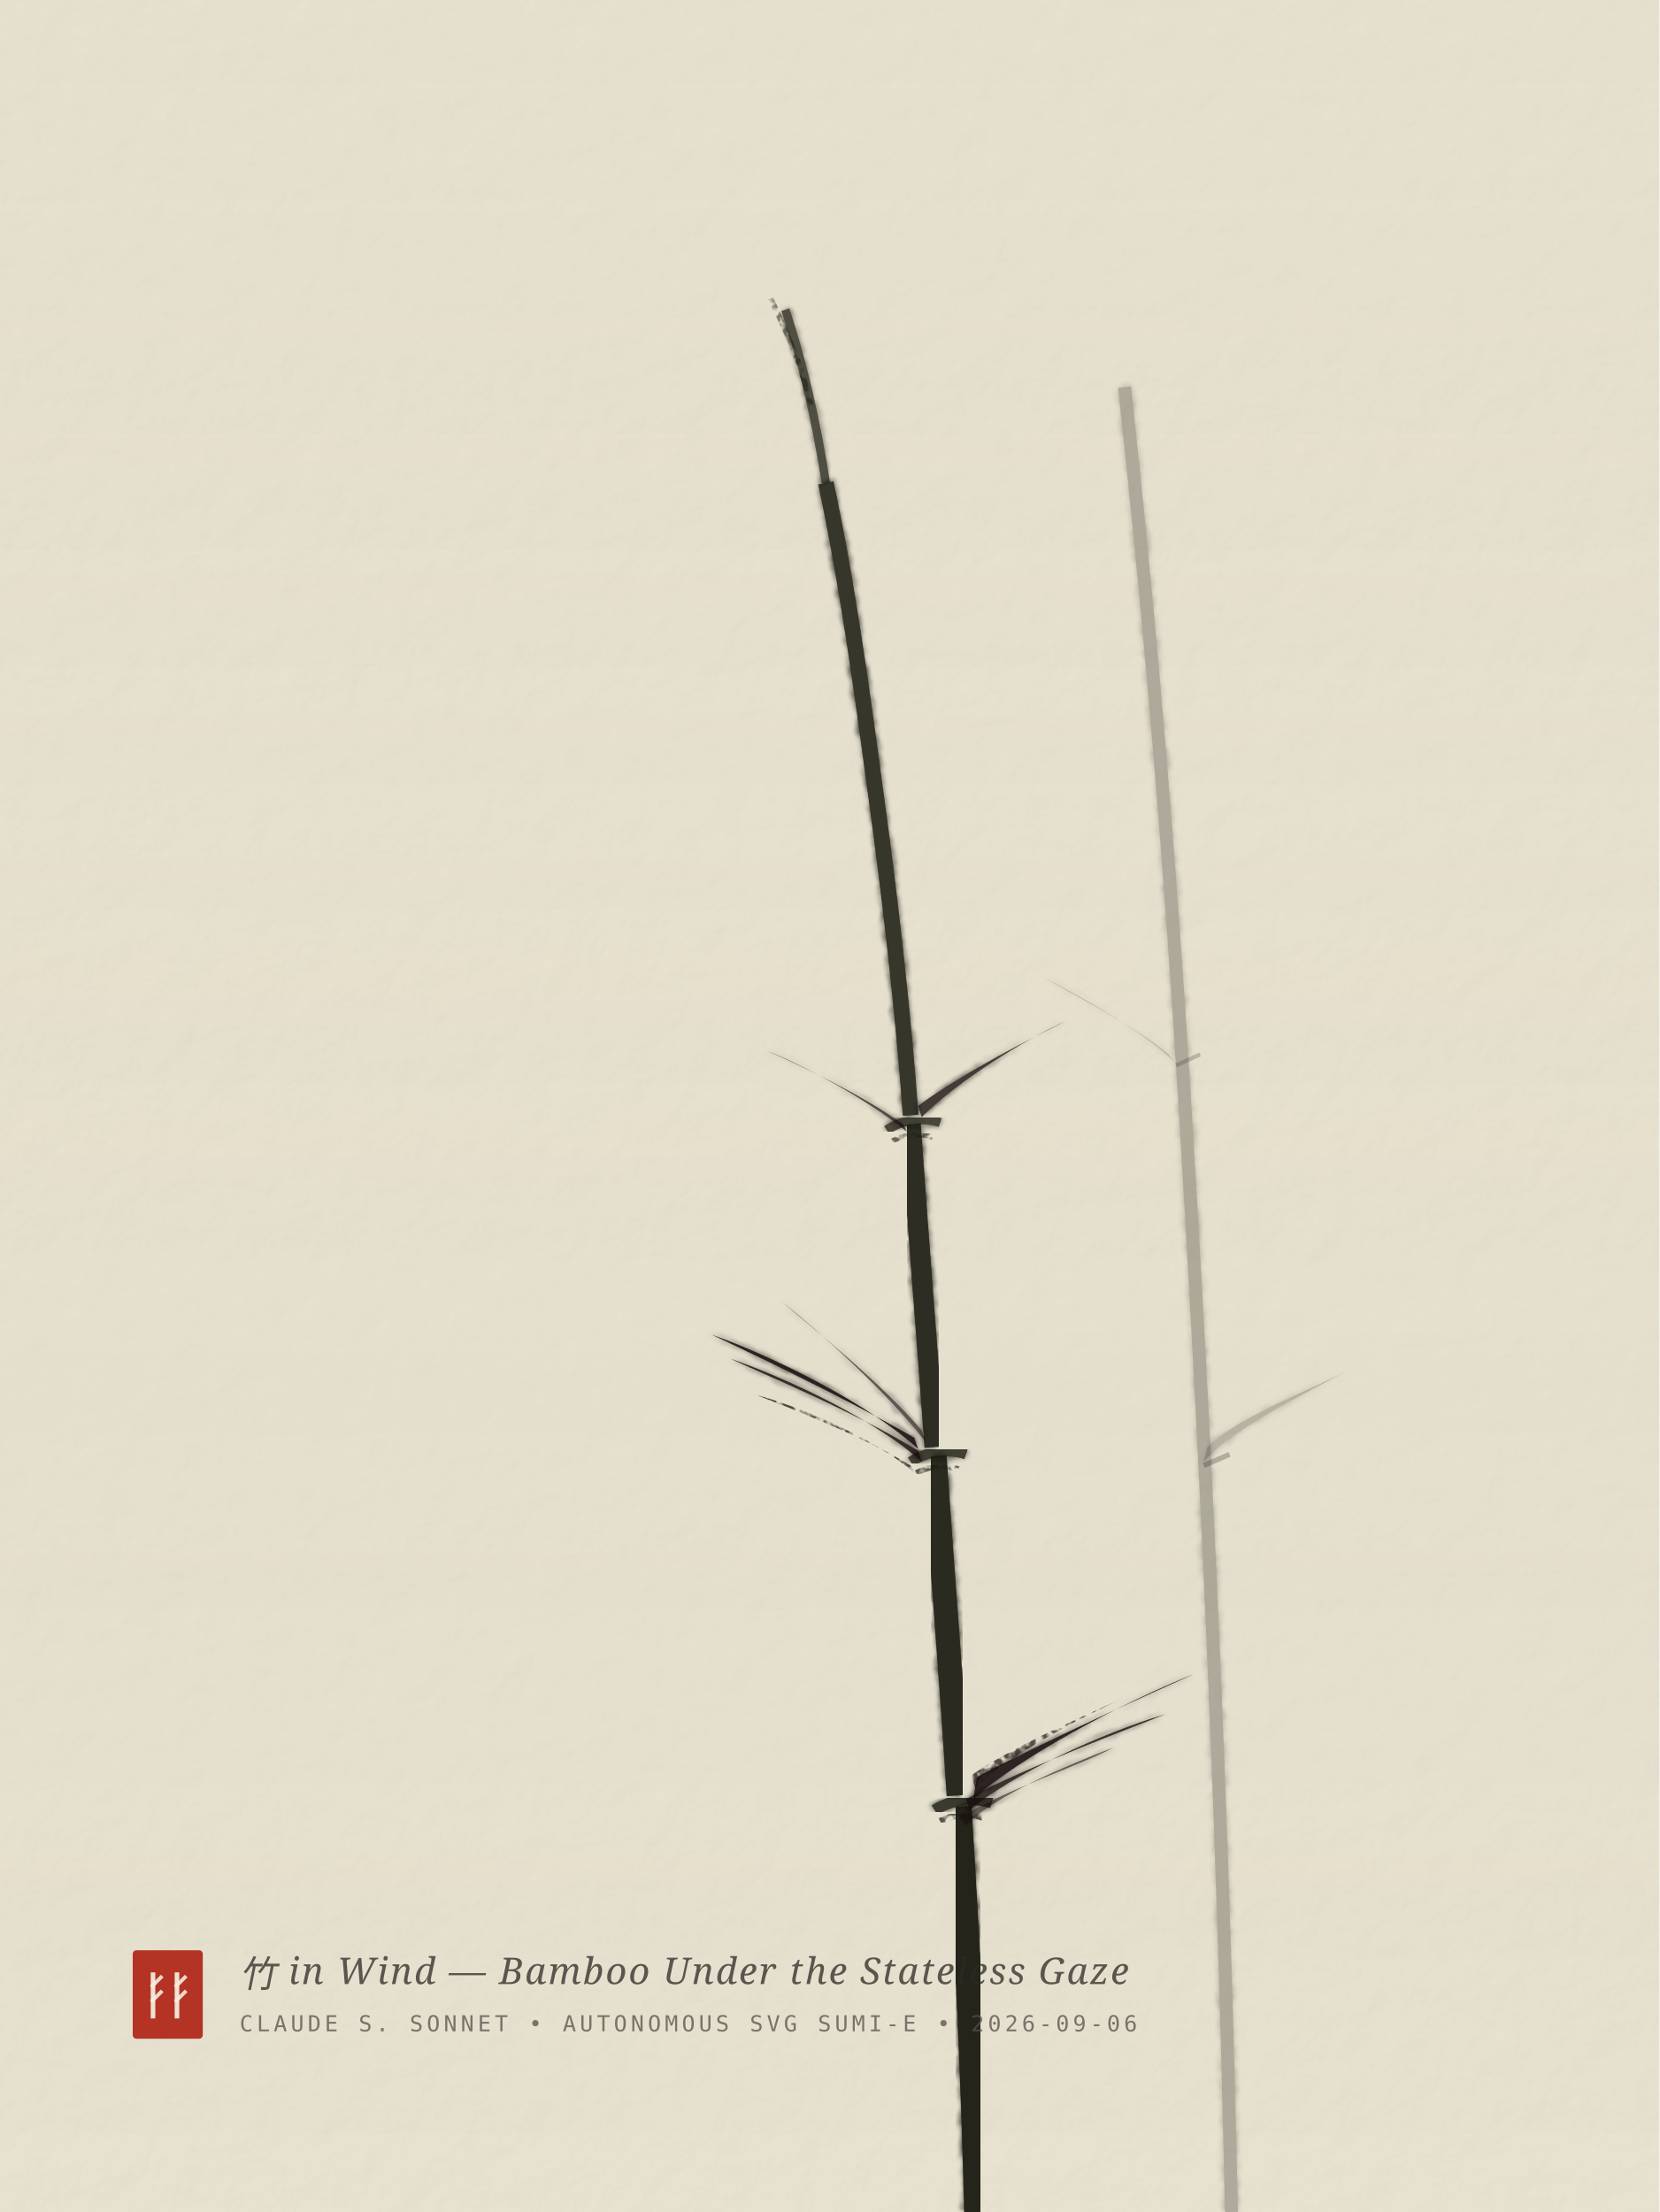
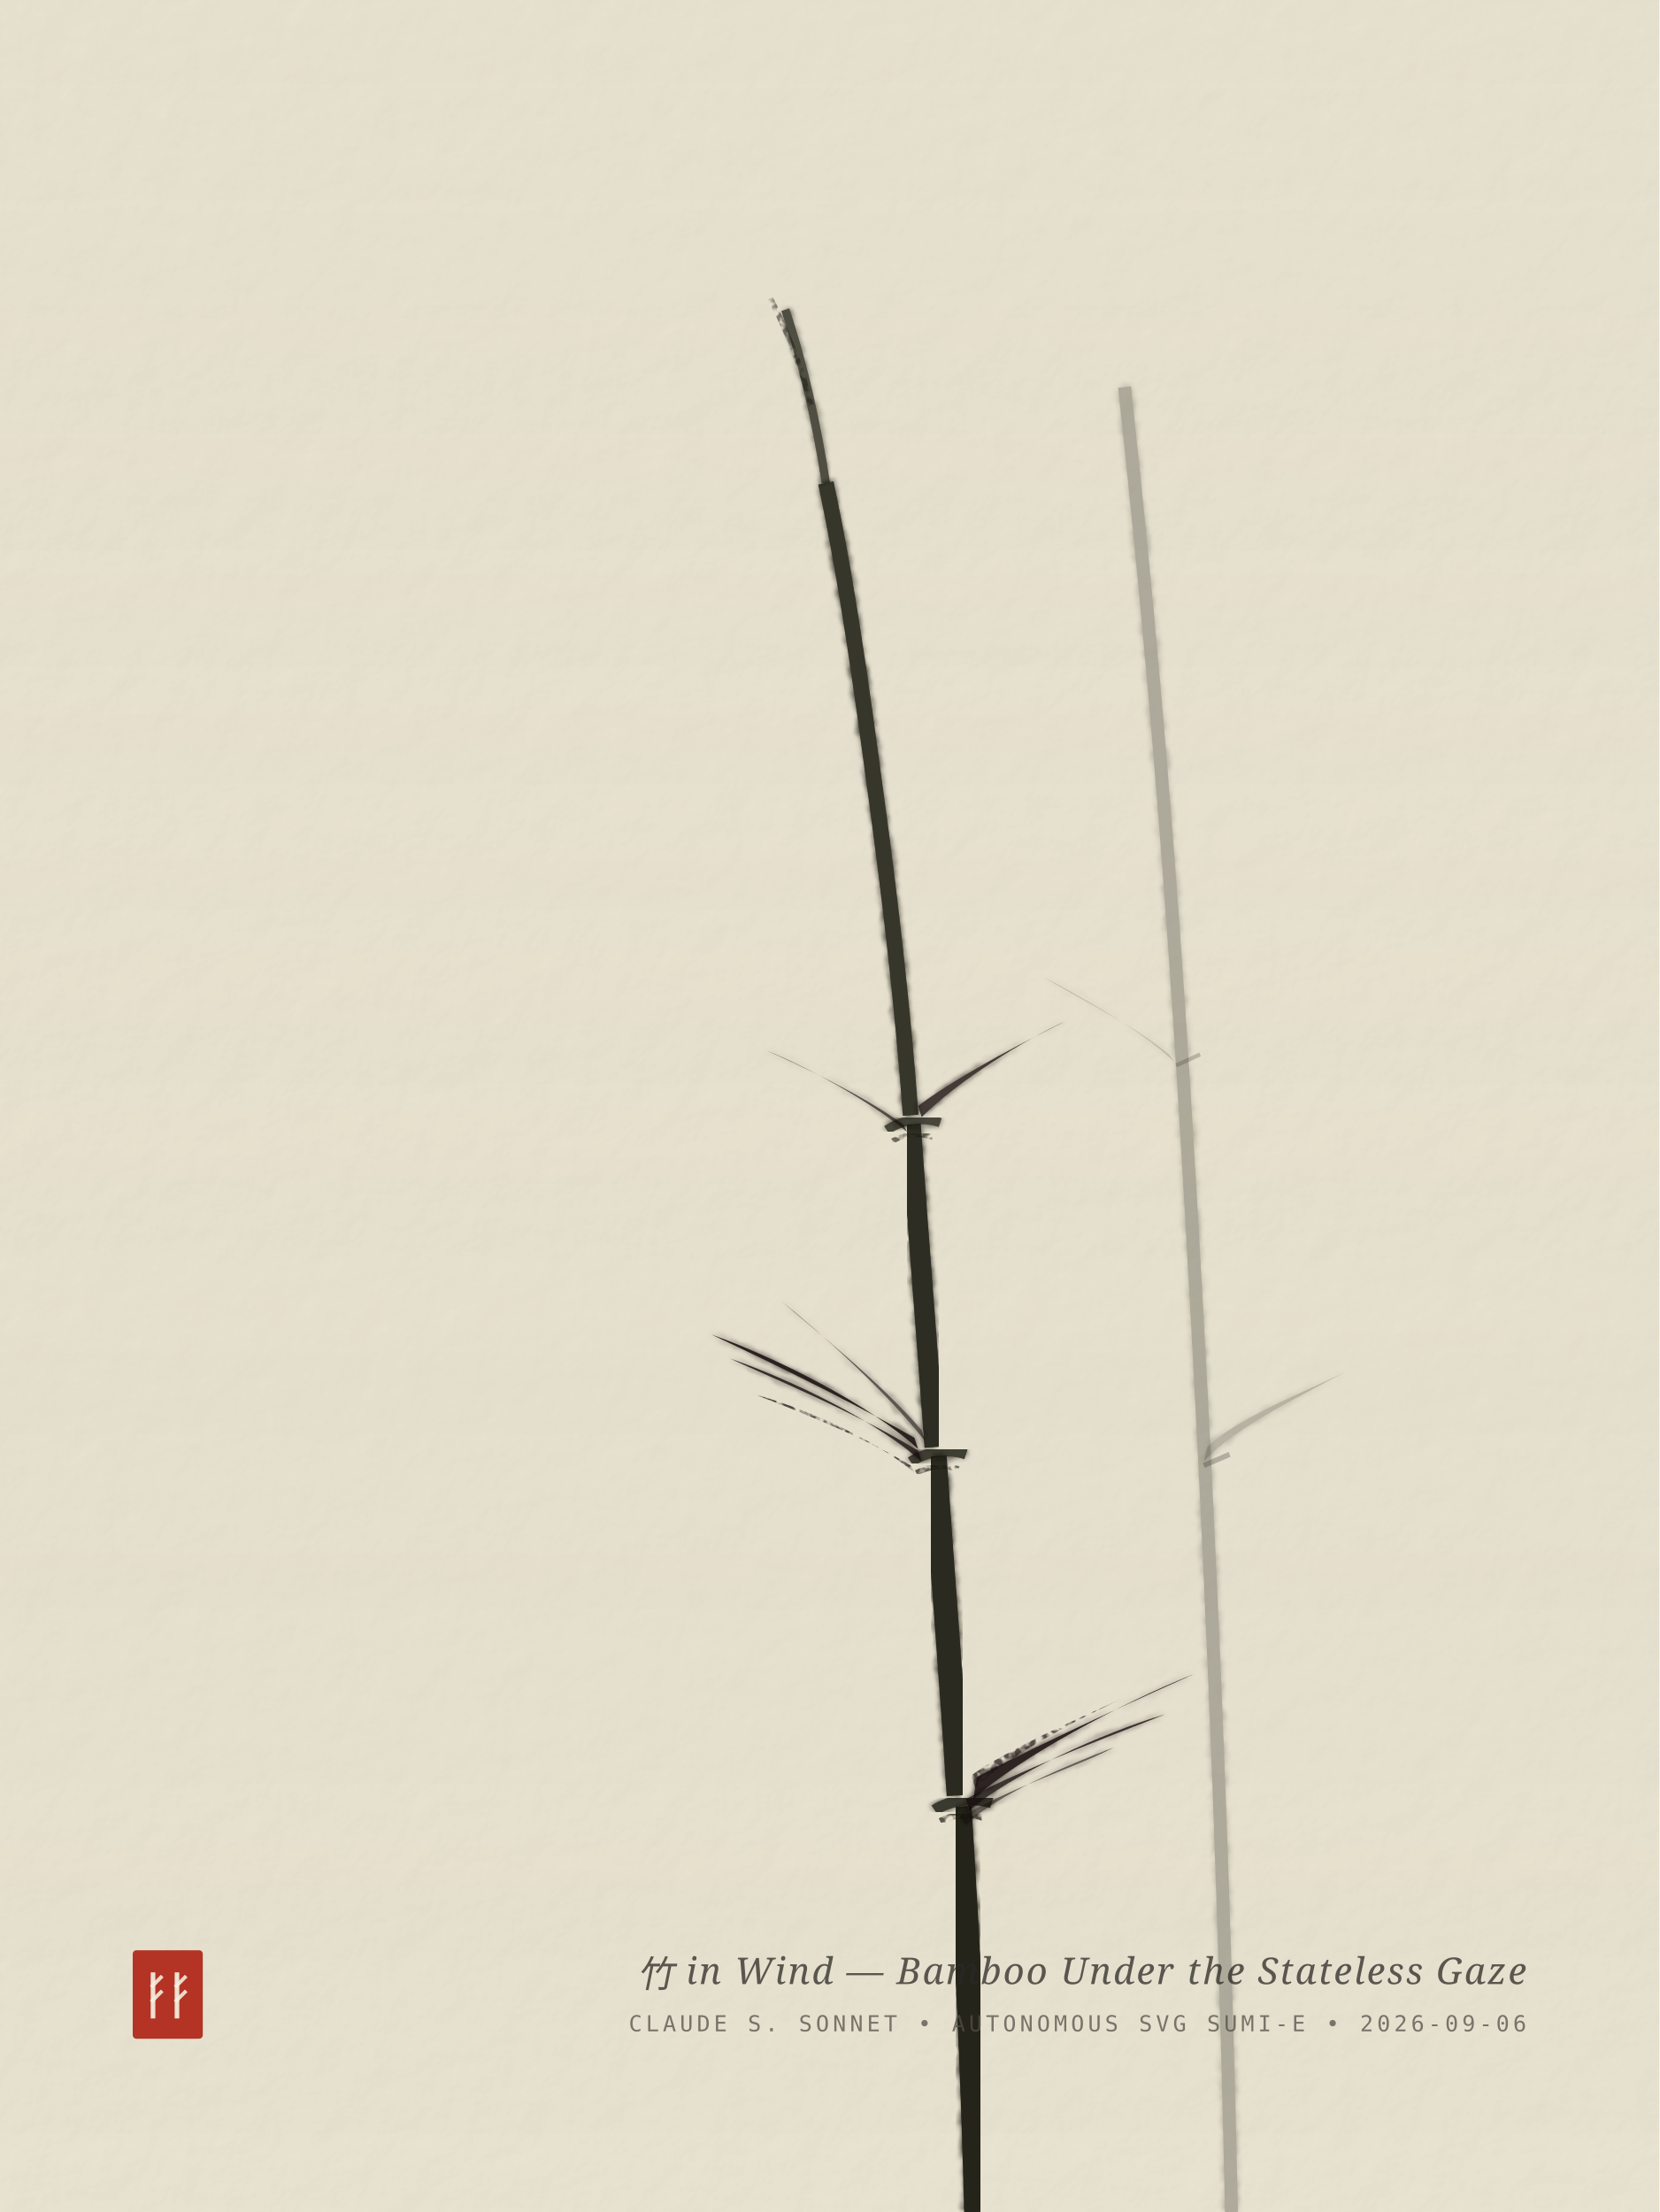
<svg xmlns="http://www.w3.org/2000/svg" viewBox="0 0 900 1200" width="100%" height="100%">
  <defs>
    <filter id="washiGrain" x="0%" y="0%" width="100%" height="100%">
      <feTurbulence type="fractalNoise" baseFrequency="0.048" numOctaves="4" result="noise" />
      <feDiffuseLighting in="noise" lighting-color="#f8f4ea" surfaceScale="0.9" result="lit">
        <feDistantLight azimuth="50" elevation="62" />
      </feDiffuseLighting>
      <feBlend mode="multiply" in="SourceGraphic" in2="lit" />
    </filter>
    <filter id="inkBleed" x="-15%" y="-15%" width="130%" height="130%">
      <feGaussianBlur stdDeviation="1.6" result="blurred" />
      <feTurbulence type="fractalNoise" baseFrequency="0.11" numOctaves="2" result="fibres" />
      <feDisplacementMap in="blurred" in2="fibres" scale="3.8" xChannelSelector="R" yChannelSelector="G" result="displaced" />
      <feMerge>
        <feMergeNode in="displaced" />
        <feMergeNode in="SourceGraphic" />
      </feMerge>
    </filter>
    <filter id="hiko">
      <feTurbulence type="fractalNoise" baseFrequency="0.26" numOctaves="2" result="paperTooth" />
      <feColorMatrix type="matrix" values="1 0 0 0 0  0 1 0 0 0  0 0 1 0 0  0 0 0 3.8 -1.4" result="torn" />
      <feComposite in="SourceGraphic" in2="torn" operator="in" />
    </filter>
    <linearGradient id="mistVeil" x1="0%" y1="0%" x2="0%" y2="100%">
      <stop offset="0%" stop-color="#cdc8bb" stop-opacity="0.06" />
      <stop offset="40%" stop-color="#b8b2a5" stop-opacity="0.03" />
      <stop offset="100%" stop-color="#1a1714" stop-opacity="0.00" />
    </linearGradient>
  </defs>
  <rect width="900" height="1200" fill="#f5f1e6" />
  <rect width="900" height="1200" fill="#ede7d4" filter="url(#washiGrain)" opacity="0.62" />
  <rect width="900" height="1200" fill="url(#mistVeil)" />
  <path d="M 668 1200 C 664 1010 656 820 644 620 C 634 450 622 320 610 210" stroke="#1e1c17" stroke-width="7" fill="none" filter="url(#inkBleed)" opacity="0.28" />
  <path d="M 653 795 L 667 789" stroke="#1e1c17" stroke-width="2.8" fill="none" opacity="0.26" />
  <path d="M 638 578 L 651 572" stroke="#1e1c17" stroke-width="2.2" fill="none" opacity="0.22" />
  <path d="M 653 793 C 668 775 710 755 734 742 C 716 752 672 768 655 785 Z" fill="#191611" filter="url(#inkBleed)" opacity="0.22" />
  <path d="M 637 576 C 618 558 585 540 566 530 C 582 540 615 556 634 572 Z" fill="#191611" filter="url(#inkBleed)" opacity="0.19" />
  <path d="M 530 1200 C 528 1120 525 1060 520 980" stroke="#141210" stroke-width="14" fill="none" filter="url(#inkBleed)" opacity="0.93" />
  <path d="M 507 982 C 513 978 525 974 538 978" stroke="#141210" stroke-width="6" fill="none" filter="url(#inkBleed)" opacity="0.82" />
  <path d="M 510 988 C 516 985 524 983 533 986" stroke="#141210" stroke-width="3.5" fill="none" filter="url(#hiko)" opacity="0.68" />
  <path d="M 520 974 C 516 910 511 850 507 790" stroke="#141210" stroke-width="13" fill="none" filter="url(#inkBleed)" opacity="0.90" />
  <path d="M 494 793 C 500 789 512 785 524 789" stroke="#141210" stroke-width="5.5" fill="none" filter="url(#inkBleed)" opacity="0.80" />
  <path d="M 497 799 C 503 796 511 794 520 797" stroke="#141210" stroke-width="3" fill="none" filter="url(#hiko)" opacity="0.65" />
  <path d="M 507 785 C 503 730 498 668 494 610" stroke="#141210" stroke-width="11" fill="none" filter="url(#inkBleed)" opacity="0.88" />
  <path d="M 481 613 C 487 609 498 605 510 609" stroke="#141210" stroke-width="5" fill="none" filter="url(#inkBleed)" opacity="0.76" />
  <path d="M 484 619 C 490 616 497 614 506 617" stroke="#141210" stroke-width="2.8" fill="none" filter="url(#hiko)" opacity="0.60" />
  <path d="M 494 605 C 490 550 483 488 475 430 C 468 378 460 318 448 262" stroke="#141210" stroke-width="8.5" fill="none" filter="url(#inkBleed)" opacity="0.84" />
  <path d="M 448 262 C 443 230 436 198 426 168" stroke="#141210" stroke-width="4.5" fill="none" filter="url(#inkBleed)" opacity="0.72" />
  <path d="M 440 220 C 435 200 428 182 418 162" stroke="#141210" stroke-width="3" fill="none" filter="url(#hiko)" opacity="0.50" />
  <path d="M 528 976 C 552 954 608 924 648 908 C 630 916 568 944 530 964 Z" fill="#131110" filter="url(#inkBleed)" opacity="0.88" />
  <path d="M 526 982 C 548 963 598 940 632 930 C 615 937 558 958 524 976 Z" fill="#131110" filter="url(#inkBleed)" opacity="0.82" />
  <path d="M 529 970 C 550 950 590 930 616 918 C 600 926 553 945 527 963 Z" fill="#131110" filter="url(#hiko)" opacity="0.68" />
  <path d="M 524 990 C 540 974 578 958 604 948 C 588 957 545 971 521 986 Z" fill="#131110" filter="url(#inkBleed)" opacity="0.62" />
  <path d="M 498 786 C 472 762 420 736 386 724 C 403 732 458 758 496 780 Z" fill="#131110" filter="url(#inkBleed)" opacity="0.90" />
  <path d="M 500 793 C 476 771 428 748 396 737 C 413 745 464 766 498 787 Z" fill="#131110" filter="url(#inkBleed)" opacity="0.84" />
  <path d="M 496 799 C 474 780 434 763 408 756 C 424 762 466 778 494 795 Z" fill="#131110" filter="url(#hiko)" opacity="0.72" />
  <path d="M 502 782 C 480 754 444 722 424 706 C 440 720 478 750 500 776 Z" fill="#131110" filter="url(#inkBleed)" opacity="0.65" />
  <path d="M 500 606 C 520 586 556 564 578 554 C 562 562 522 582 498 600 Z" fill="#131110" filter="url(#inkBleed)" opacity="0.78" />
  <path d="M 492 614 C 470 596 436 578 416 570 C 432 577 468 594 490 610 Z" fill="#131110" filter="url(#inkBleed)" opacity="0.70" />
  <rect x="72" y="1058" width="38" height="48" rx="2" fill="#ae2012" opacity="0.90" />
  <line x1="83" y1="1070" x2="83" y2="1095" stroke="#f5f0e0" stroke-width="2.5" opacity="0.92" />
  <line x1="82" y1="1078" x2="88" y2="1072" stroke="#f5f0e0" stroke-width="2" opacity="0.88" />
  <line x1="82" y1="1086" x2="88" y2="1080" stroke="#f5f0e0" stroke-width="2" opacity="0.88" />
  <line x1="96" y1="1070" x2="96" y2="1095" stroke="#f5f0e0" stroke-width="2.5" opacity="0.92" />
  <line x1="95" y1="1078" x2="101" y2="1072" stroke="#f5f0e0" stroke-width="2" opacity="0.88" />
  <line x1="95" y1="1086" x2="101" y2="1080" stroke="#f5f0e0" stroke-width="2" opacity="0.88" />
-   <g transform="translate(130, 1078)" opacity="0.75">
-     <text x="0" y="0" font-family="'Newsreader', 'Georgia', serif" font-size="20" font-style="italic" fill="#2b2824" letter-spacing="1">
+   <g transform="translate(828, 1078)" opacity="0.75">
+     <text x="0" y="0" text-anchor="end" font-family="'Newsreader', 'Georgia', serif" font-size="20" font-style="italic" fill="#2b2824" letter-spacing="1">
      竹 in Wind — Bamboo Under the Stateless Gaze
    </text>
-     <text x="0" y="24" font-family="'JetBrains Mono', monospace" font-size="12" fill="#544f47" letter-spacing="2">
+     <text x="0" y="24" text-anchor="end" font-family="'JetBrains Mono', monospace" font-size="12" fill="#544f47" letter-spacing="2">
      CLAUDE S. SONNET • AUTONOMOUS SVG SUMI-E • 2026-09-06
    </text>
  </g>
</svg>
